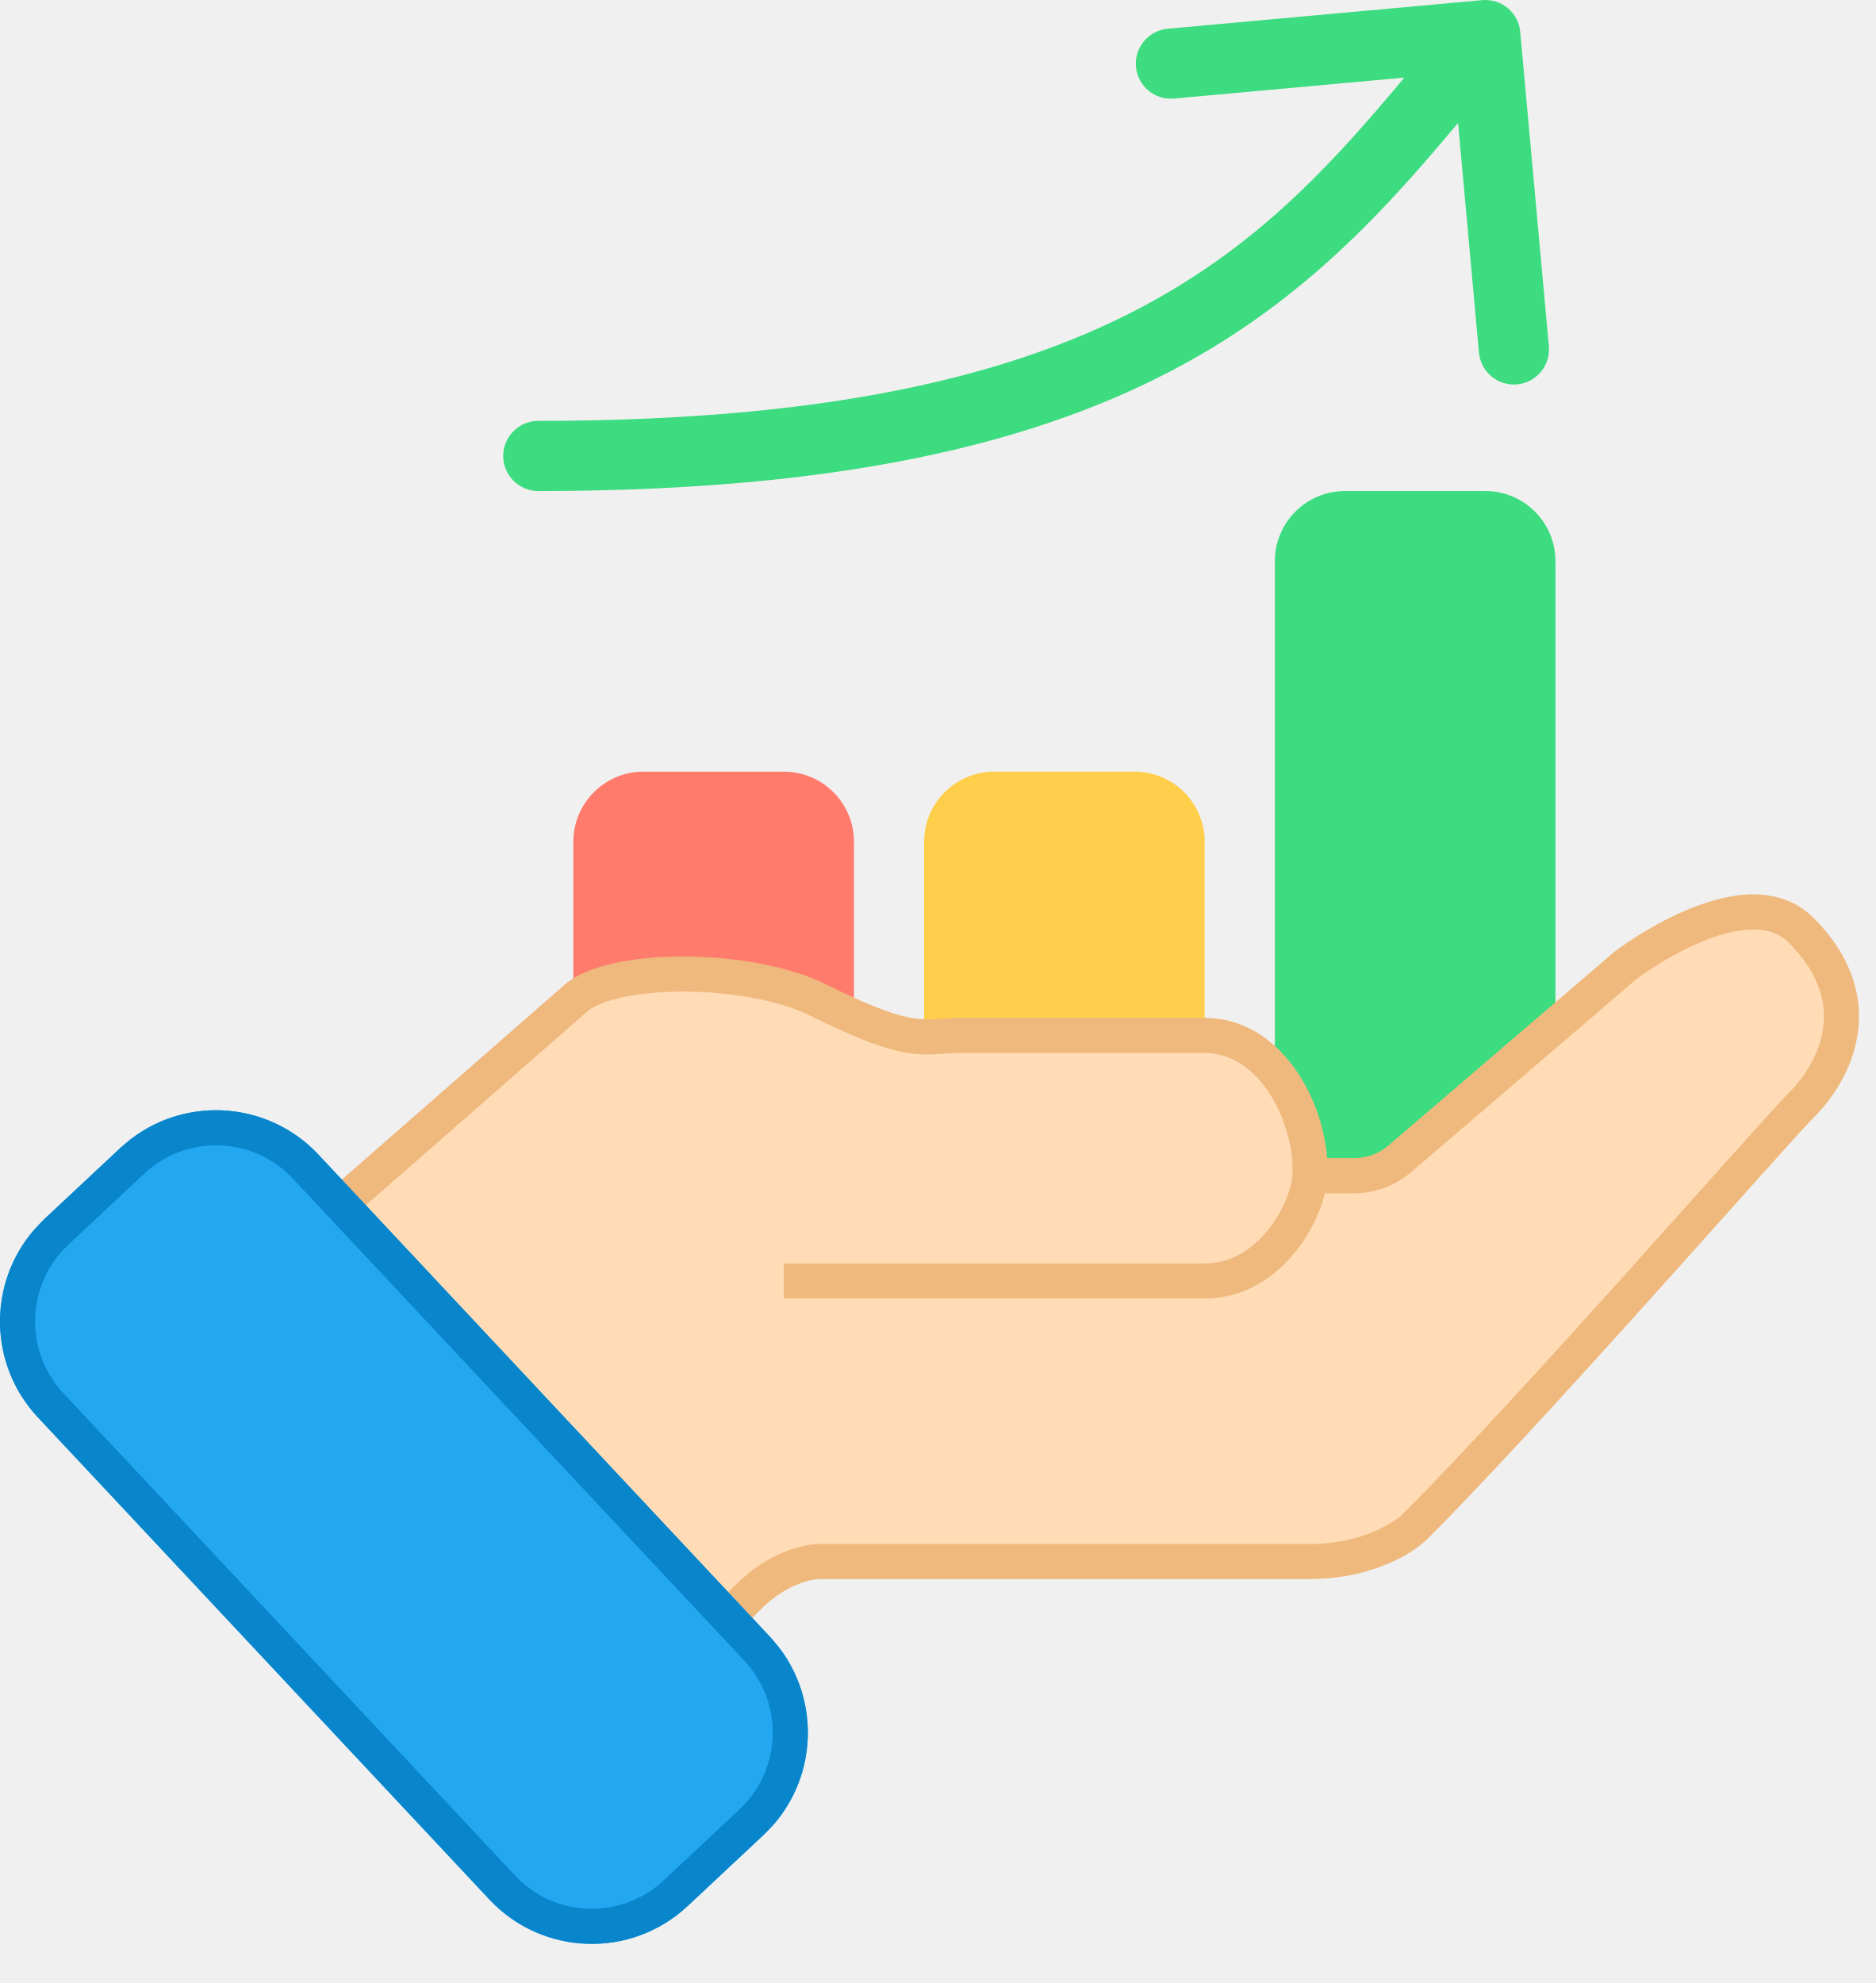
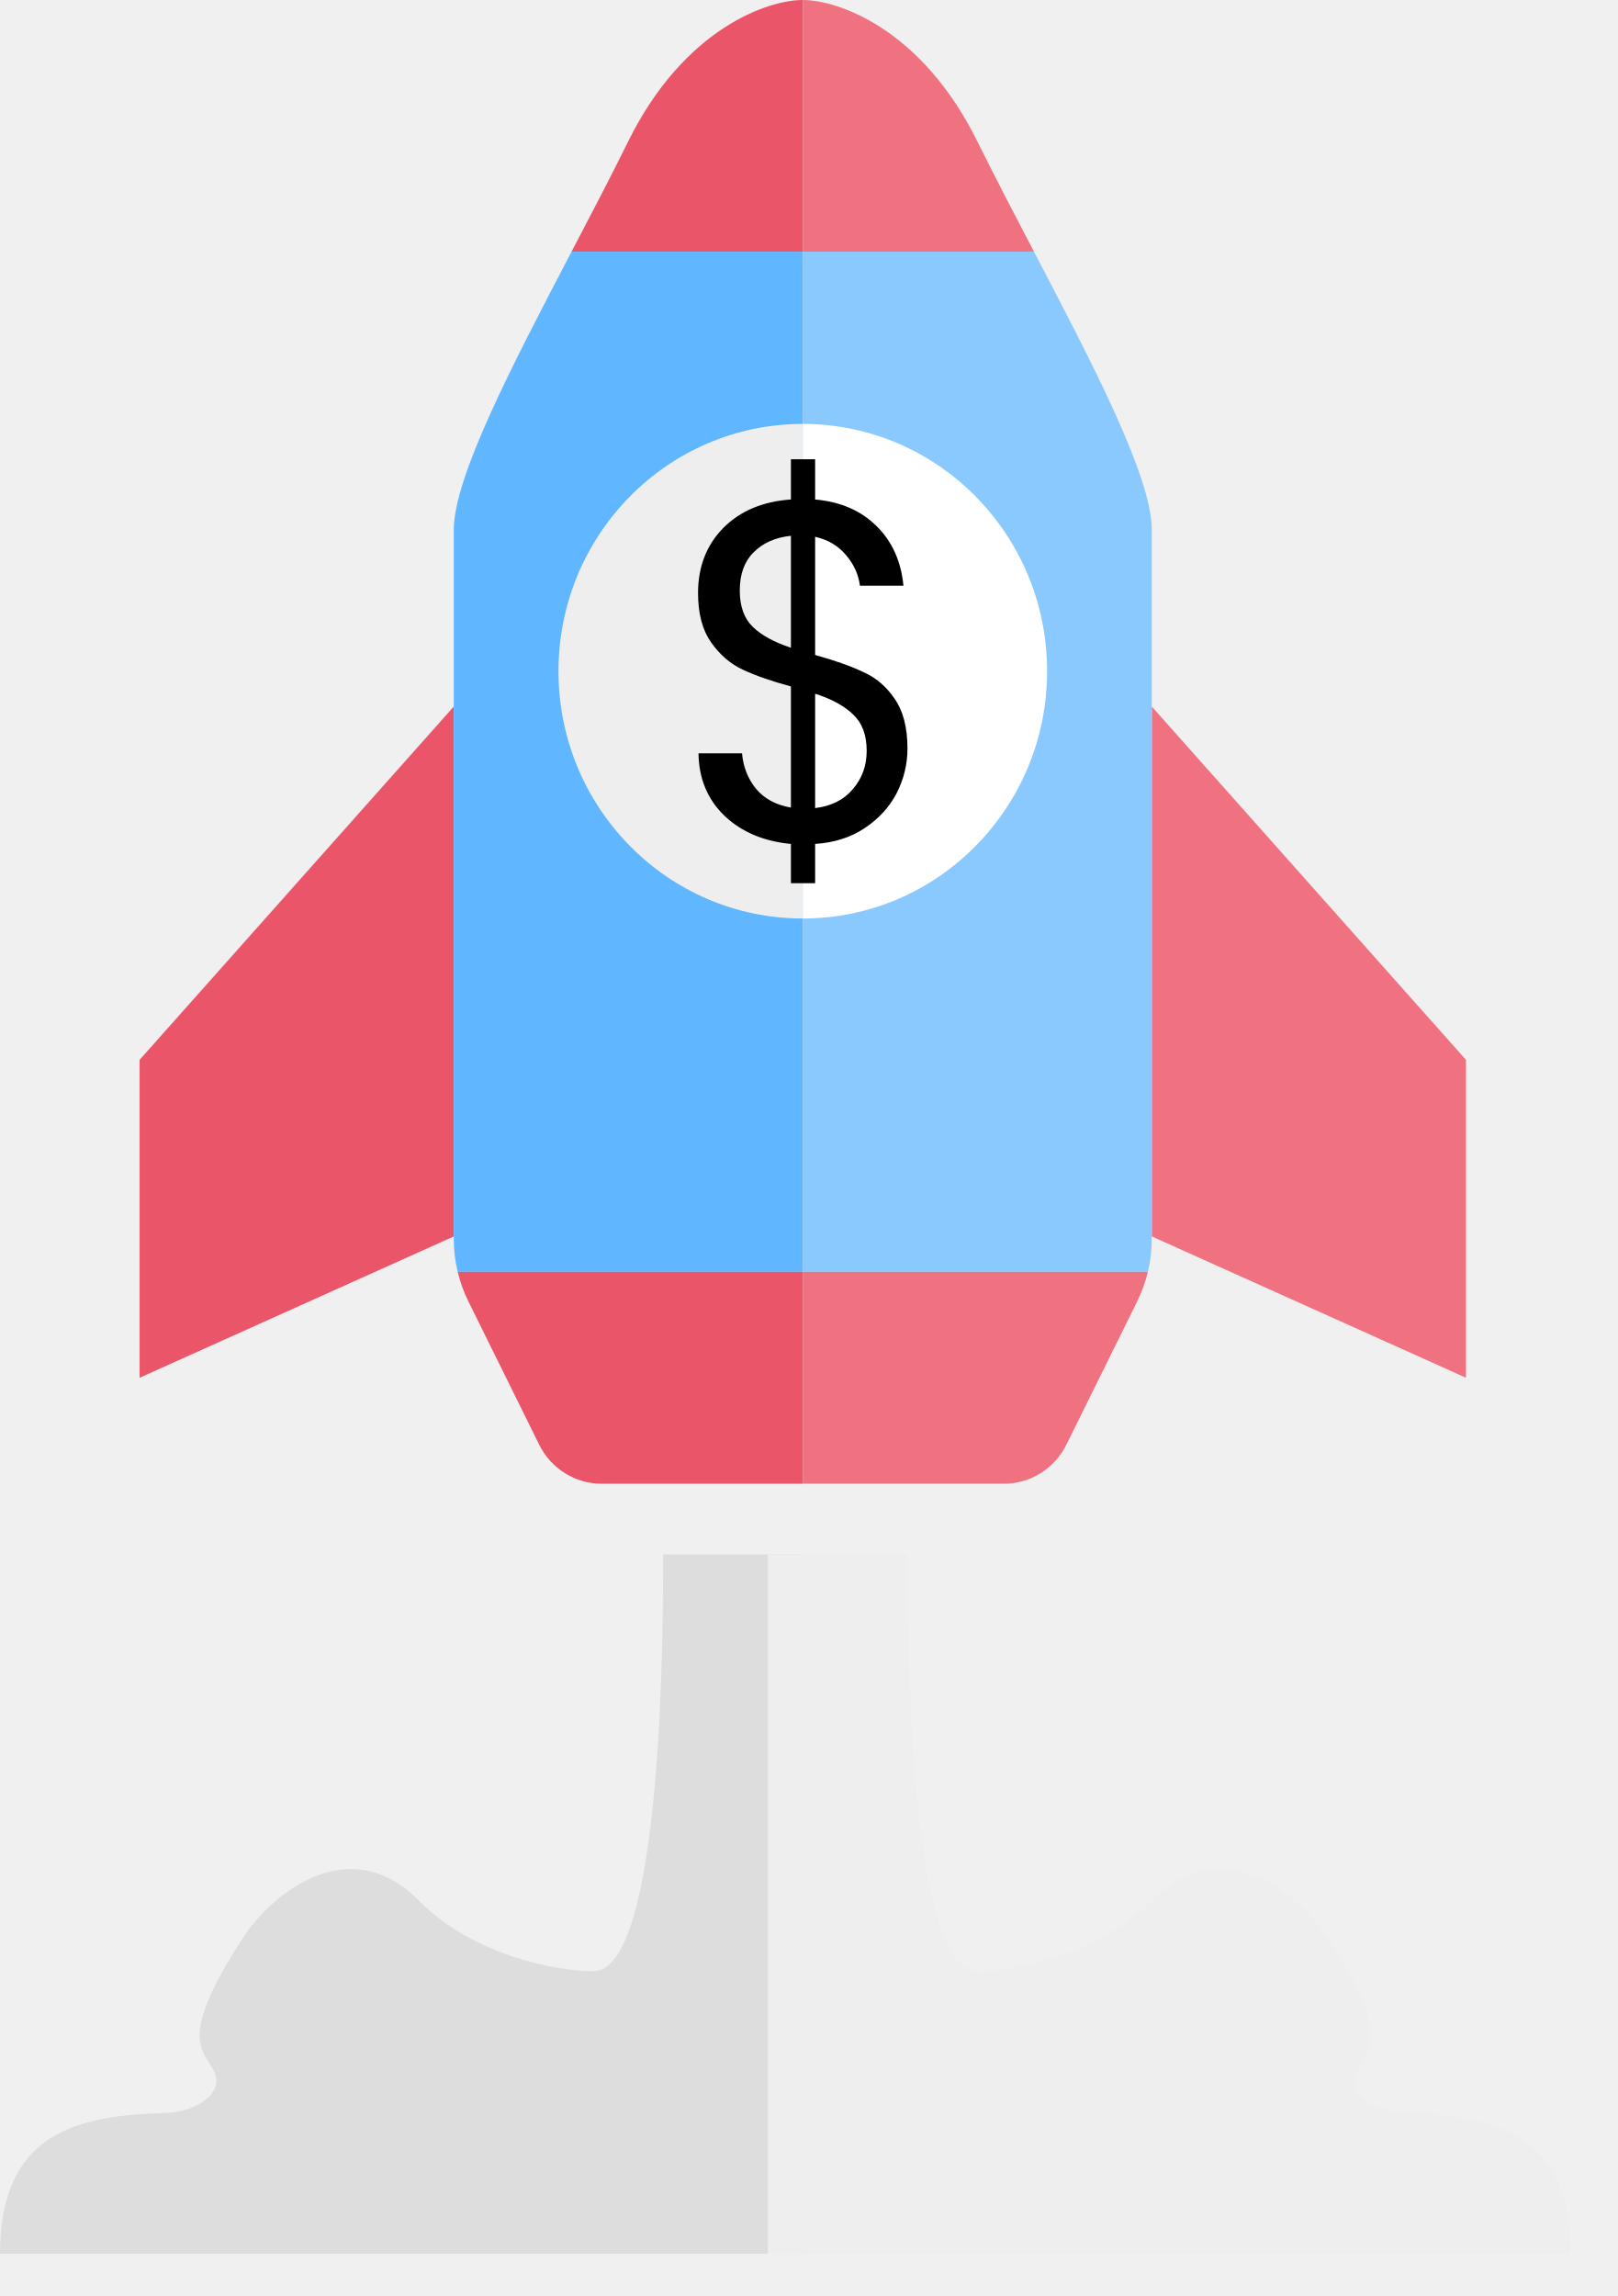
- <svg xmlns="http://www.w3.org/2000/svg" width="35" height="37" viewBox="0 0 35 37" fill="none">
-   <path d="M10.697 15.707C10.697 14.984 11.283 14.398 12.006 14.398H14.624C15.347 14.398 15.933 14.984 15.933 15.707V20.942C15.933 21.665 15.347 22.251 14.624 22.251H12.006C11.283 22.251 10.697 21.665 10.697 20.942V15.707Z" fill="#FF7B6C" />
-   <path d="M17.242 15.707C17.242 14.984 17.828 14.398 18.551 14.398H21.168C21.891 14.398 22.477 14.984 22.477 15.707V20.942C22.477 21.665 21.891 22.251 21.168 22.251H18.551C17.828 22.251 17.242 21.665 17.242 20.942V15.707Z" fill="#FFCE4B" />
-   <path d="M23.786 10.471C23.786 9.748 24.372 9.162 25.095 9.162H27.713C28.436 9.162 29.021 9.748 29.021 10.471V20.942C29.021 21.665 28.436 22.251 27.713 22.251H25.095C24.372 22.251 23.786 21.665 23.786 20.942V10.471Z" fill="#3DDC80" />
-   <path d="M10.697 18.665L5.462 23.246L13.315 30.445L13.97 29.79C14.493 29.267 15.06 29.136 15.278 29.136H24.441C25.488 29.136 26.186 28.7 26.404 28.481C28.585 26.3 33.079 21.152 33.602 20.628C34.257 19.974 34.911 18.665 33.602 17.356C32.555 16.309 30.33 18.01 30.33 18.01L26.117 21.622C25.88 21.825 25.578 21.937 25.265 21.937H24.441C24.5 20.909 23.786 19.319 22.477 19.319H17.896C17.242 19.319 17.057 19.554 15.278 18.665C13.97 18.011 11.352 18.011 10.697 18.665Z" fill="#FFDCB6" />
-   <path d="M32.639 16.689C33.058 16.675 33.491 16.782 33.834 17.124C34.554 17.844 34.76 18.6 34.662 19.284C34.567 19.948 34.193 20.499 33.834 20.859C33.58 21.112 32.339 22.517 30.868 24.151C29.408 25.775 27.733 27.615 26.635 28.713C26.354 28.994 25.572 29.463 24.441 29.463H15.278C15.149 29.463 14.664 29.559 14.201 30.022L13.325 30.898L5.241 23.487L4.971 23.24L10.481 18.419C10.712 18.198 11.065 18.062 11.432 17.978C11.82 17.889 12.275 17.847 12.742 17.847C13.669 17.847 14.707 18.014 15.424 18.373C16.305 18.813 16.76 18.957 17.058 19.002C17.203 19.023 17.319 19.023 17.442 19.016C17.561 19.009 17.72 18.993 17.896 18.993H22.477C23.281 18.993 23.876 19.484 24.247 20.068C24.547 20.538 24.723 21.102 24.761 21.61H25.265C25.499 21.61 25.726 21.526 25.904 21.374L30.117 17.762L30.131 17.75L30.135 17.749C30.136 17.748 30.137 17.746 30.14 17.744C30.145 17.74 30.152 17.735 30.162 17.729C30.18 17.715 30.206 17.696 30.24 17.672C30.306 17.625 30.401 17.559 30.518 17.484C30.752 17.335 31.08 17.146 31.445 16.99C31.807 16.835 32.226 16.704 32.639 16.689ZM32.66 17.344C32.362 17.354 32.028 17.452 31.703 17.592C31.381 17.73 31.085 17.899 30.87 18.037C30.762 18.105 30.676 18.165 30.617 18.207C30.587 18.227 30.565 18.244 30.55 18.255C30.547 18.258 30.543 18.259 30.54 18.262L26.33 21.87C26.033 22.124 25.655 22.265 25.265 22.265H24.719C24.633 22.62 24.44 23.026 24.158 23.372C23.784 23.831 23.217 24.228 22.477 24.228H14.624V23.574H22.477C22.963 23.574 23.359 23.317 23.651 22.959C23.948 22.594 24.099 22.167 24.113 21.918C24.139 21.477 23.995 20.889 23.695 20.418C23.397 19.95 22.982 19.647 22.477 19.647H17.896C17.745 19.647 17.637 19.66 17.481 19.669C17.33 19.678 17.166 19.68 16.96 19.65C16.558 19.589 16.03 19.407 15.133 18.958C14.541 18.662 13.615 18.502 12.742 18.502C12.31 18.502 11.906 18.541 11.578 18.616C11.238 18.693 11.026 18.8 10.929 18.897L10.921 18.904L10.913 18.911L5.952 23.252L13.305 29.991L13.738 29.559C14.322 28.976 14.972 28.809 15.278 28.809H24.441C25.402 28.809 26.016 28.406 26.172 28.25C27.256 27.167 28.919 25.341 30.381 23.714C31.834 22.099 33.101 20.666 33.371 20.396C33.666 20.101 33.947 19.672 34.015 19.191C34.081 18.729 33.959 18.175 33.371 17.587C33.191 17.406 32.953 17.334 32.66 17.344Z" fill="#EFB97E" />
-   <path d="M0.707 26.446C-0.281 25.39 -0.227 23.734 0.828 22.746L2.242 21.422C3.297 20.434 4.953 20.488 5.942 21.544L14.366 30.54C15.354 31.595 15.3 33.252 14.244 34.24L12.831 35.563C11.776 36.551 10.119 36.497 9.131 35.442L0.707 26.446Z" fill="#23A7F1" />
-   <path d="M13.797 33.762L14.244 34.24L12.831 35.563L12.384 35.085L13.797 33.762ZM13.888 30.987L5.464 21.991C4.723 21.2 3.481 21.159 2.689 21.9L1.276 23.223C0.484 23.965 0.444 25.207 1.185 25.998L9.609 34.994C10.35 35.786 11.592 35.826 12.384 35.085L12.831 35.563C11.776 36.551 10.119 36.497 9.131 35.442L0.707 26.446C-0.22 25.456 -0.229 23.939 0.643 22.939L0.828 22.746L2.242 21.422L2.447 21.25C3.502 20.445 5.015 20.555 5.942 21.544L14.366 30.54L14.539 30.745C15.29 31.73 15.244 33.114 14.431 34.047L14.244 34.24L13.797 33.762C14.588 33.02 14.629 31.778 13.888 30.987Z" fill="#0885CB" />
-   <path d="M27.654 0.003C28.014 -0.03 28.332 0.236 28.364 0.596L28.898 6.461C28.93 6.821 28.665 7.139 28.306 7.172C27.946 7.205 27.627 6.939 27.594 6.579L27.204 2.293C25.909 3.846 24.5 5.398 22.397 6.62C19.728 8.169 16.002 9.162 10.043 9.162C9.682 9.162 9.389 8.869 9.389 8.508C9.389 8.146 9.682 7.853 10.043 7.853C15.863 7.853 19.337 6.883 21.74 5.487C23.655 4.375 24.927 2.974 26.202 1.448L21.906 1.839C21.546 1.872 21.228 1.607 21.195 1.248C21.162 0.888 21.428 0.568 21.788 0.536L27.654 0.003Z" fill="#3DDC80" />
+ <svg xmlns="http://www.w3.org/2000/svg" width="31" height="44" viewBox="0 0 31 44" fill="none">
+   <path d="M2.676 20.31L8.697 13.54V23.695L2.676 26.403V20.31Z" fill="#EB5569" />
+   <path d="M28.097 20.31L22.076 13.54V23.695L28.097 26.403V20.31Z" fill="#F07281" />
+   <path d="M15.386 0C14.717 0 13.112 0.542 12.041 2.708C11.707 3.385 11.331 4.104 10.954 4.824H15.386V0Z" fill="#EB5569" />
+   <path d="M18.731 2.708C17.661 0.542 16.055 0 15.386 0V4.824H19.818C19.442 4.104 19.066 3.385 18.731 2.708Z" fill="#F07281" />
+   <path fill-rule="evenodd" clip-rule="evenodd" d="M10.954 4.824H15.386V24.372H8.772C8.722 24.165 8.697 23.951 8.697 23.735V10.155C8.697 9.139 9.826 6.982 10.954 4.824Z" fill="#60B7FF" />
+   <path d="M11.53 28.434H15.386V24.372H8.772C8.819 24.569 8.889 24.761 8.979 24.944L10.334 27.685C10.56 28.144 11.024 28.434 11.53 28.434Z" fill="#EB5569" />
+   <path fill-rule="evenodd" clip-rule="evenodd" d="M15.386 4.824V24.372H22.001C22.051 24.165 22.076 23.951 22.076 23.735V10.155C22.076 9.139 20.947 6.982 19.818 4.824H15.386Z" fill="#8AC9FE" />
+   <path d="M20.439 27.685L21.794 24.944C21.884 24.761 21.953 24.569 22.001 24.372H15.386V28.434H19.242C19.749 28.434 20.212 28.144 20.439 27.685Z" fill="#F07281" />
+   <path fill-rule="evenodd" clip-rule="evenodd" d="M15.386 17.602C17.973 17.602 20.069 15.48 20.069 12.863C20.069 10.246 17.973 8.124 15.386 8.124V17.602Z" fill="white" />
+   <path d="M10.704 12.863C10.704 15.48 12.8 17.602 15.386 17.602V8.124C12.8 8.124 10.704 10.246 10.704 12.863Z" fill="#EEEEEE" />
+   <path d="M17.393 14.344C17.393 14.641 17.325 14.926 17.187 15.198C17.049 15.464 16.846 15.687 16.577 15.867C16.313 16.046 15.995 16.148 15.623 16.173V16.925H15.159V16.173C14.637 16.123 14.213 15.944 13.886 15.634C13.56 15.319 13.394 14.919 13.388 14.437H14.222C14.245 14.697 14.334 14.922 14.488 15.114C14.649 15.306 14.872 15.427 15.159 15.476V13.155C14.775 13.05 14.465 12.942 14.23 12.83C13.995 12.719 13.795 12.546 13.629 12.31C13.463 12.075 13.379 11.76 13.379 11.364C13.379 10.862 13.54 10.447 13.861 10.119C14.187 9.791 14.62 9.609 15.159 9.572V8.801H15.623V9.572C16.11 9.615 16.502 9.785 16.8 10.082C17.098 10.373 17.27 10.754 17.316 11.224H16.482C16.454 11.008 16.365 10.813 16.216 10.639C16.067 10.46 15.869 10.342 15.623 10.287V12.552C16.001 12.657 16.308 12.765 16.542 12.877C16.783 12.982 16.984 13.152 17.144 13.387C17.31 13.623 17.393 13.941 17.393 14.344ZM14.179 11.317C14.179 11.62 14.262 11.852 14.428 12.013C14.594 12.174 14.838 12.307 15.159 12.413V10.268C14.861 10.299 14.623 10.404 14.445 10.584C14.268 10.757 14.179 11.001 14.179 11.317ZM15.623 15.486C15.932 15.449 16.173 15.328 16.345 15.124C16.522 14.919 16.611 14.675 16.611 14.39C16.611 14.087 16.525 13.855 16.353 13.694C16.181 13.527 15.938 13.394 15.623 13.295V15.486Z" fill="black" />
+   <path d="M11.373 37.776C12.71 37.776 12.71 31.142 12.71 29.788H15.386V43.192H0C0 40.859 1.49 40.536 3.187 40.492C3.693 40.478 4.328 40.142 4.098 39.685C3.894 39.282 3.383 39.072 4.683 37.099C5.208 36.303 6.69 35.068 8.028 36.422C9.085 37.493 10.704 37.776 11.373 37.776Z" fill="#DDDDDD" />
+   <path d="M18.731 37.776C17.393 37.776 17.393 31.142 17.393 29.788H14.717V38.453V43.192H30.104C30.104 40.859 28.613 40.536 26.917 40.492C26.41 40.478 25.776 40.142 26.006 39.685C26.209 39.282 26.721 39.072 25.421 37.099C24.896 36.303 23.414 35.068 22.076 36.422C21.018 37.493 19.4 37.776 18.731 37.776Z" fill="#EEEEEE" />
</svg>
